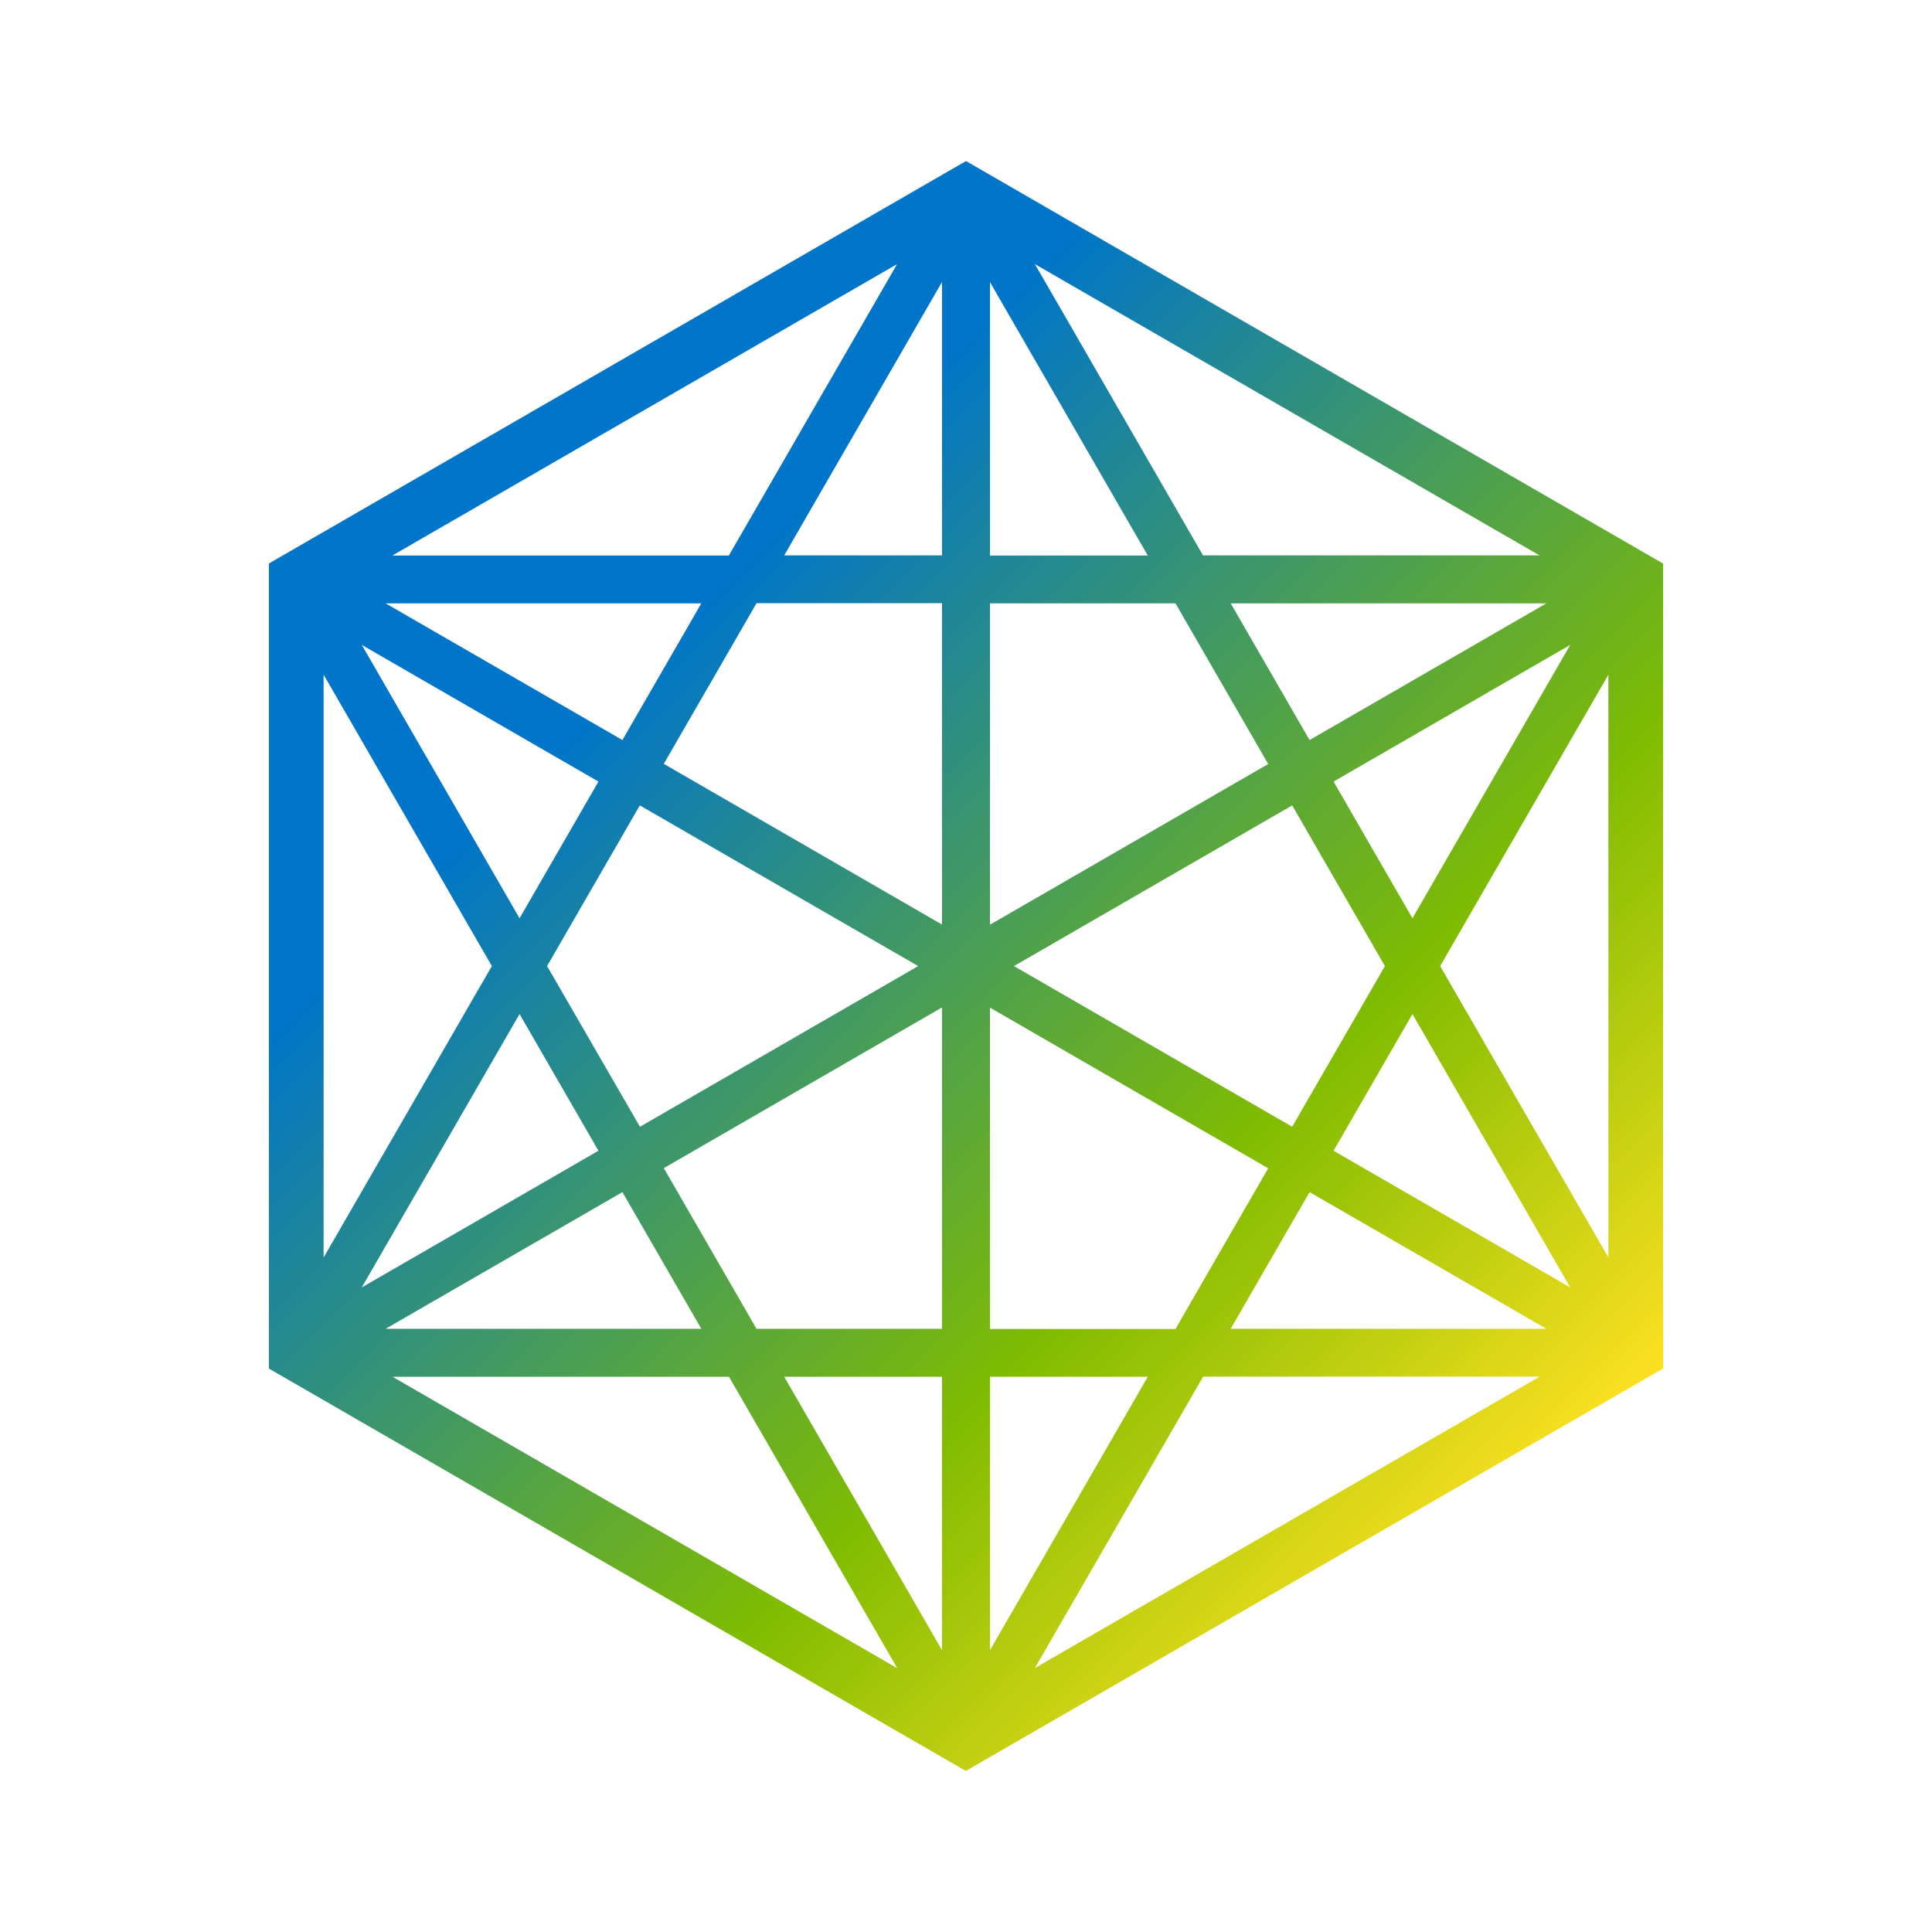
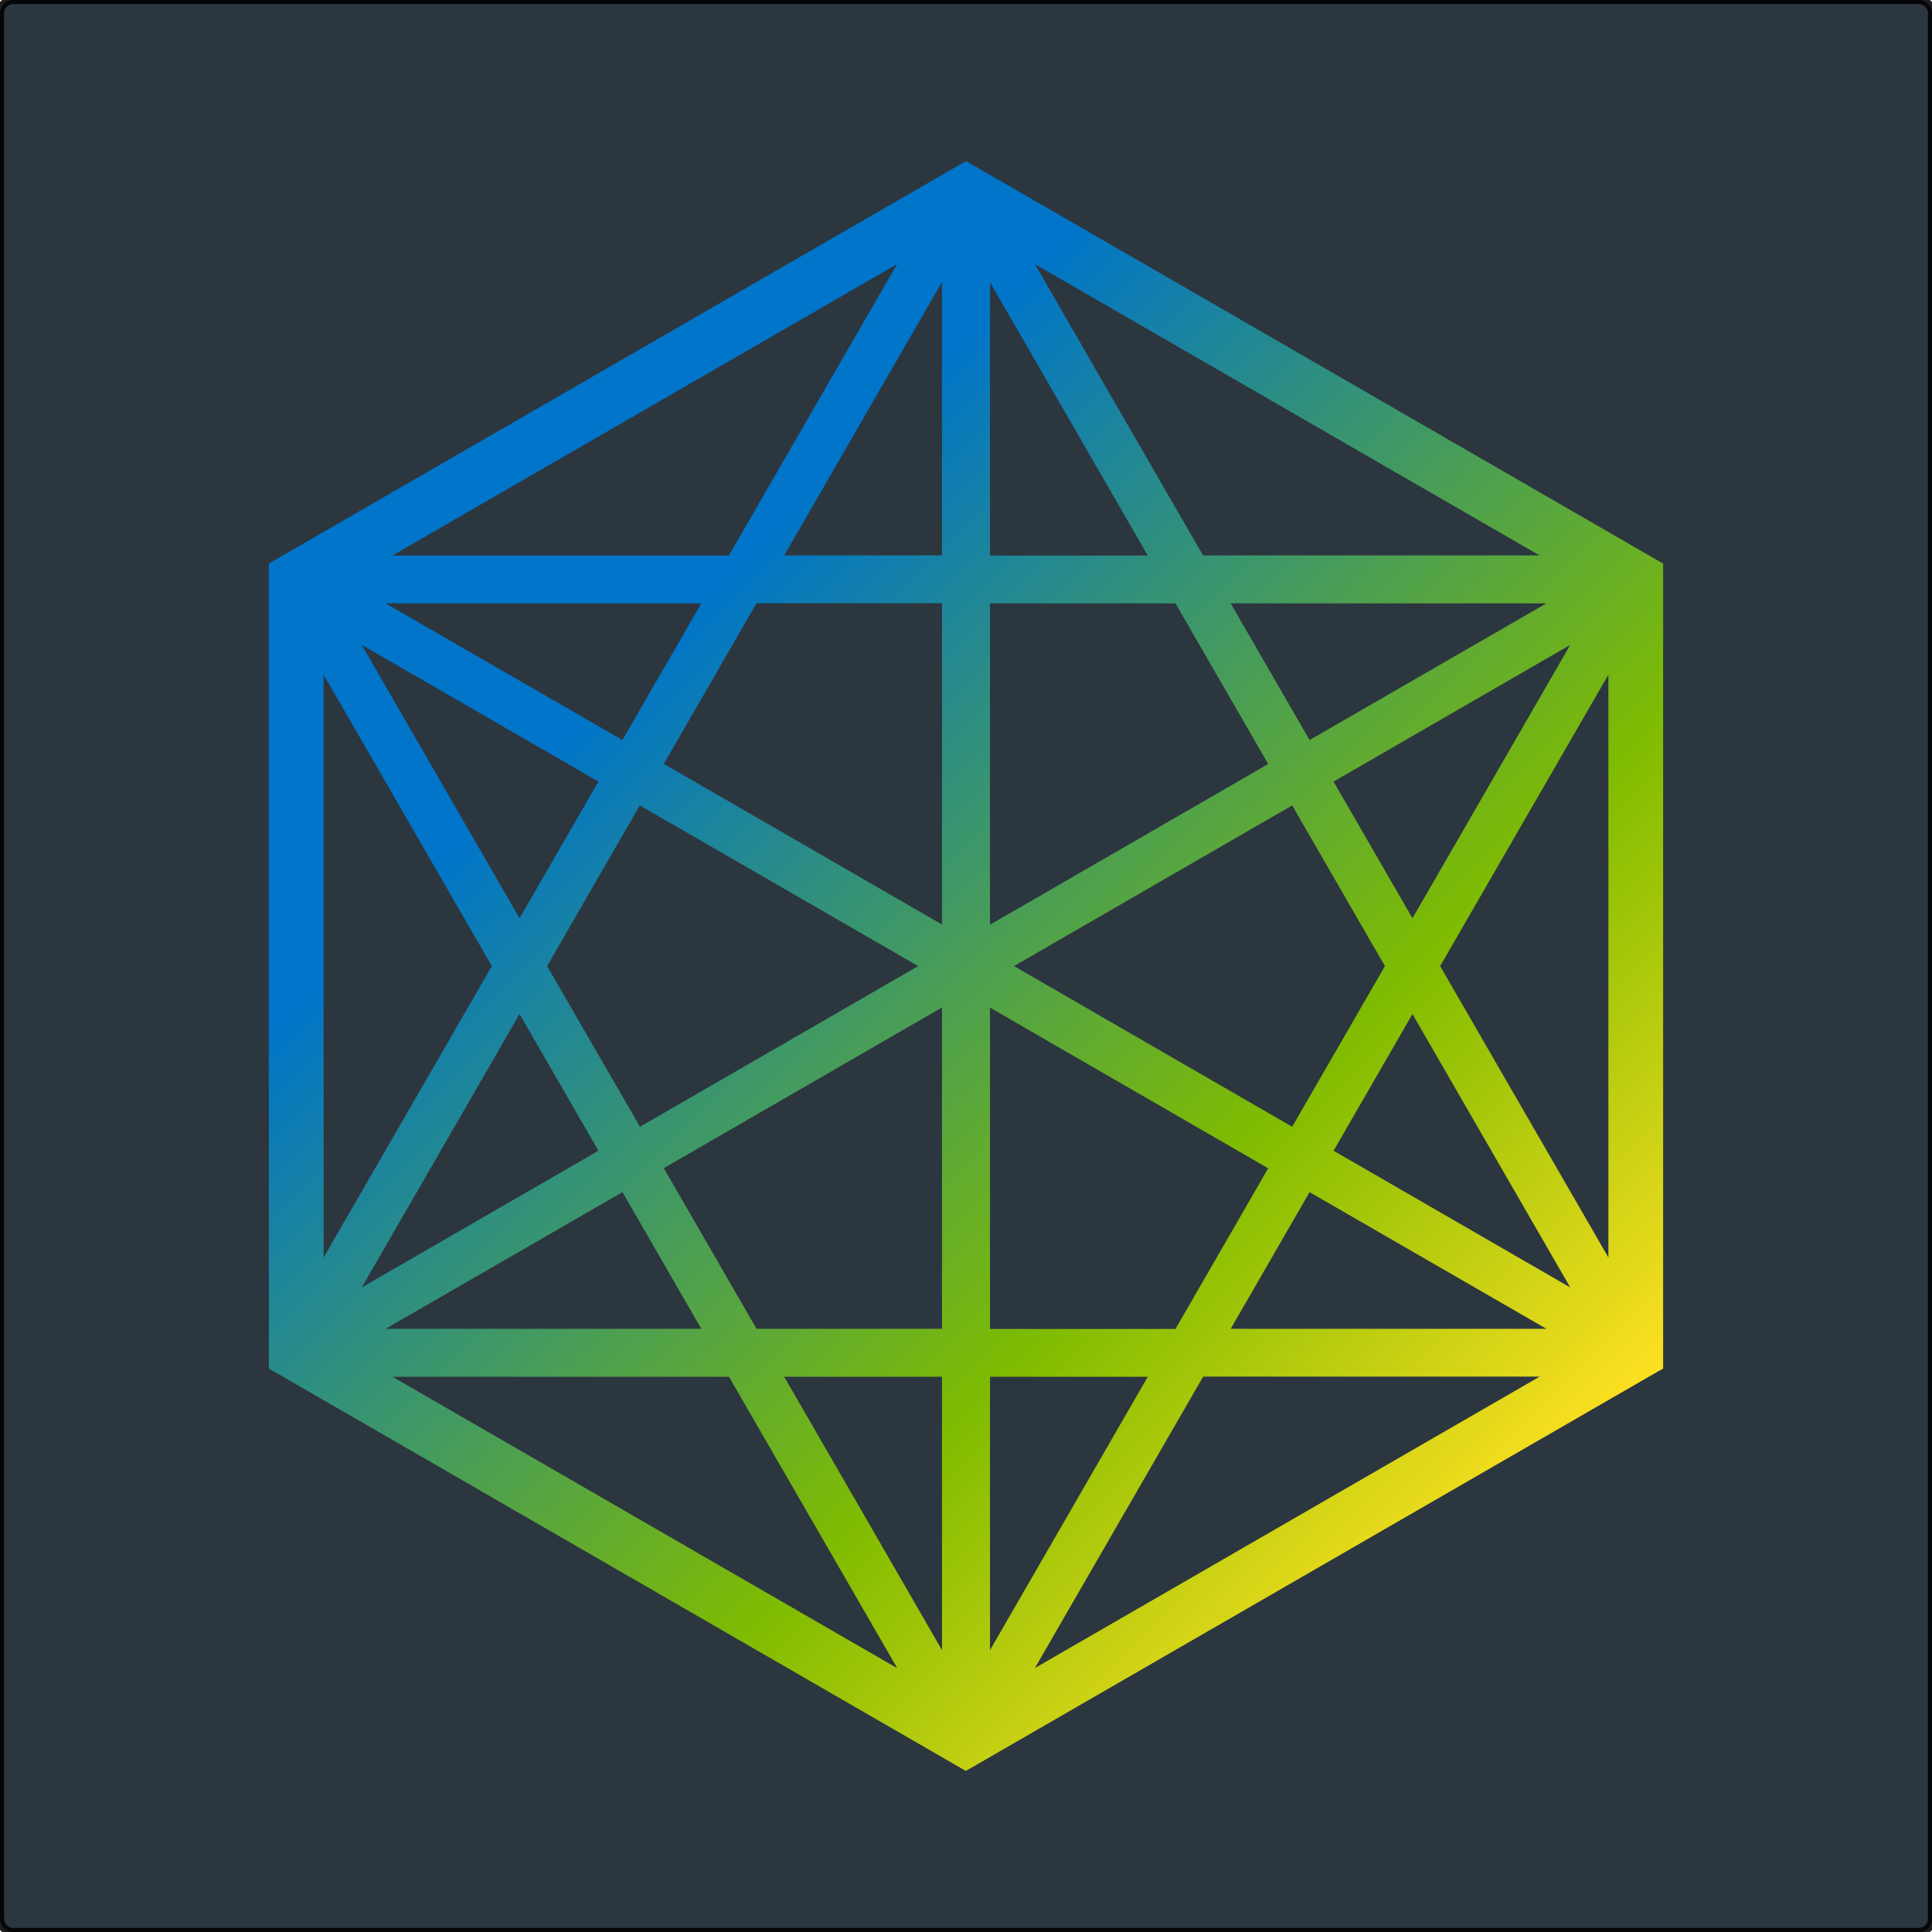
<svg xmlns="http://www.w3.org/2000/svg" version="1.1" id="ARTWORK" x="0px" y="0px" viewBox="0 0 1200 1200" xml:space="preserve" width="1200" height="1200">
  <defs id="defs847" />
  <style type="text/css" id="style833">
	.st0{fill:url(#SVGID_1_);}
</style>
  <linearGradient id="SVGID_1_" gradientUnits="userSpaceOnUse" x1="91.494" y1="158.497" x2="774.523" y2="841.526" gradientTransform="translate(167,100.05)">
    <stop offset="0.214" style="stop-color:#0075C9" id="stop835" />
    <stop offset="0.707" style="stop-color:#80BC00" id="stop837" />
    <stop offset="1" style="stop-color:#FDE021" id="stop839" />
  </linearGradient>
+   <rect ry="8.204" y="0" x="0" height="1200" width="1200" id="rect861" style="fill:#2c363f;fill-opacity:1;stroke:#000000;stroke-width:5.074;stroke-opacity:0.879" />
  <path class="st0" d="m 1030.2,348.45 -427.4,-246.8 -2.8,-1.6 -2.8,1.6 -425.1,245.4 -2.3,1.3 -2.8,1.7 v 500 l 2.8,1.6 427.3,246.7 2.8,1.6 2.8,-1.6 421.7,-243.4 5.7,-3.3 2.9,-1.6 v -500 z m -473,-184.4 -104.5,181 h -209 z m -121.6,210.7 -49,84.9 -147.1,-84.9 z m -38.2,125.5 172.9,99.8 -172.8,99.8 -57.7,-99.8 z m -25.7,-14.8 -49,84.9 -98,-169.8 z m -170.7,-66.4 104.5,181 -104.5,181 z m 121.7,210.8 49,84.9 -147,84.9 z m 63.9,110.6 49,84.9 H 239.5 Z m -142.8,114.7 h 209 l 104.5,181 z m 341.3,169.8 -98,-169.8 h 98 z m 0,-199.6 H 469.9 l -57.6,-99.8 172.8,-99.8 z m 0,-251.1 -172.8,-99.8 57.6,-99.8 h 115.2 z m 0,-229.3 h -98 l 98,-169.8 z m 243.2,140.5 147,-84.9 -98,169.8 z m 31.9,114.6 -57.6,99.8 -172.8,-99.8 172.8,-99.8 z m -46.8,-140.4 -49,-84.9 h 196.1 z m 142.8,-114.7 h -209 L 642.8,164.05 Z m -341.3,-169.7 98,169.8 h -98 z m 0,199.5 h 115.2 l 57.6,99.8 -172.8,99.8 z m 0,251.1 172.8,99.8 -57.6,99.8 H 614.9 Z m 0,229.3 h 98 l -98,169.8 z m 27.9,180.9 104.5,-181 h 209 z m 121.6,-210.7 49,-84.9 147.1,84.9 z m 63.9,-110.6 49,-84.9 98,169.8 z m 170.7,66.3 -104.5,-181 104.5,-181 z" id="path842" style="fill:url(#SVGID_1_)" />
</svg>
